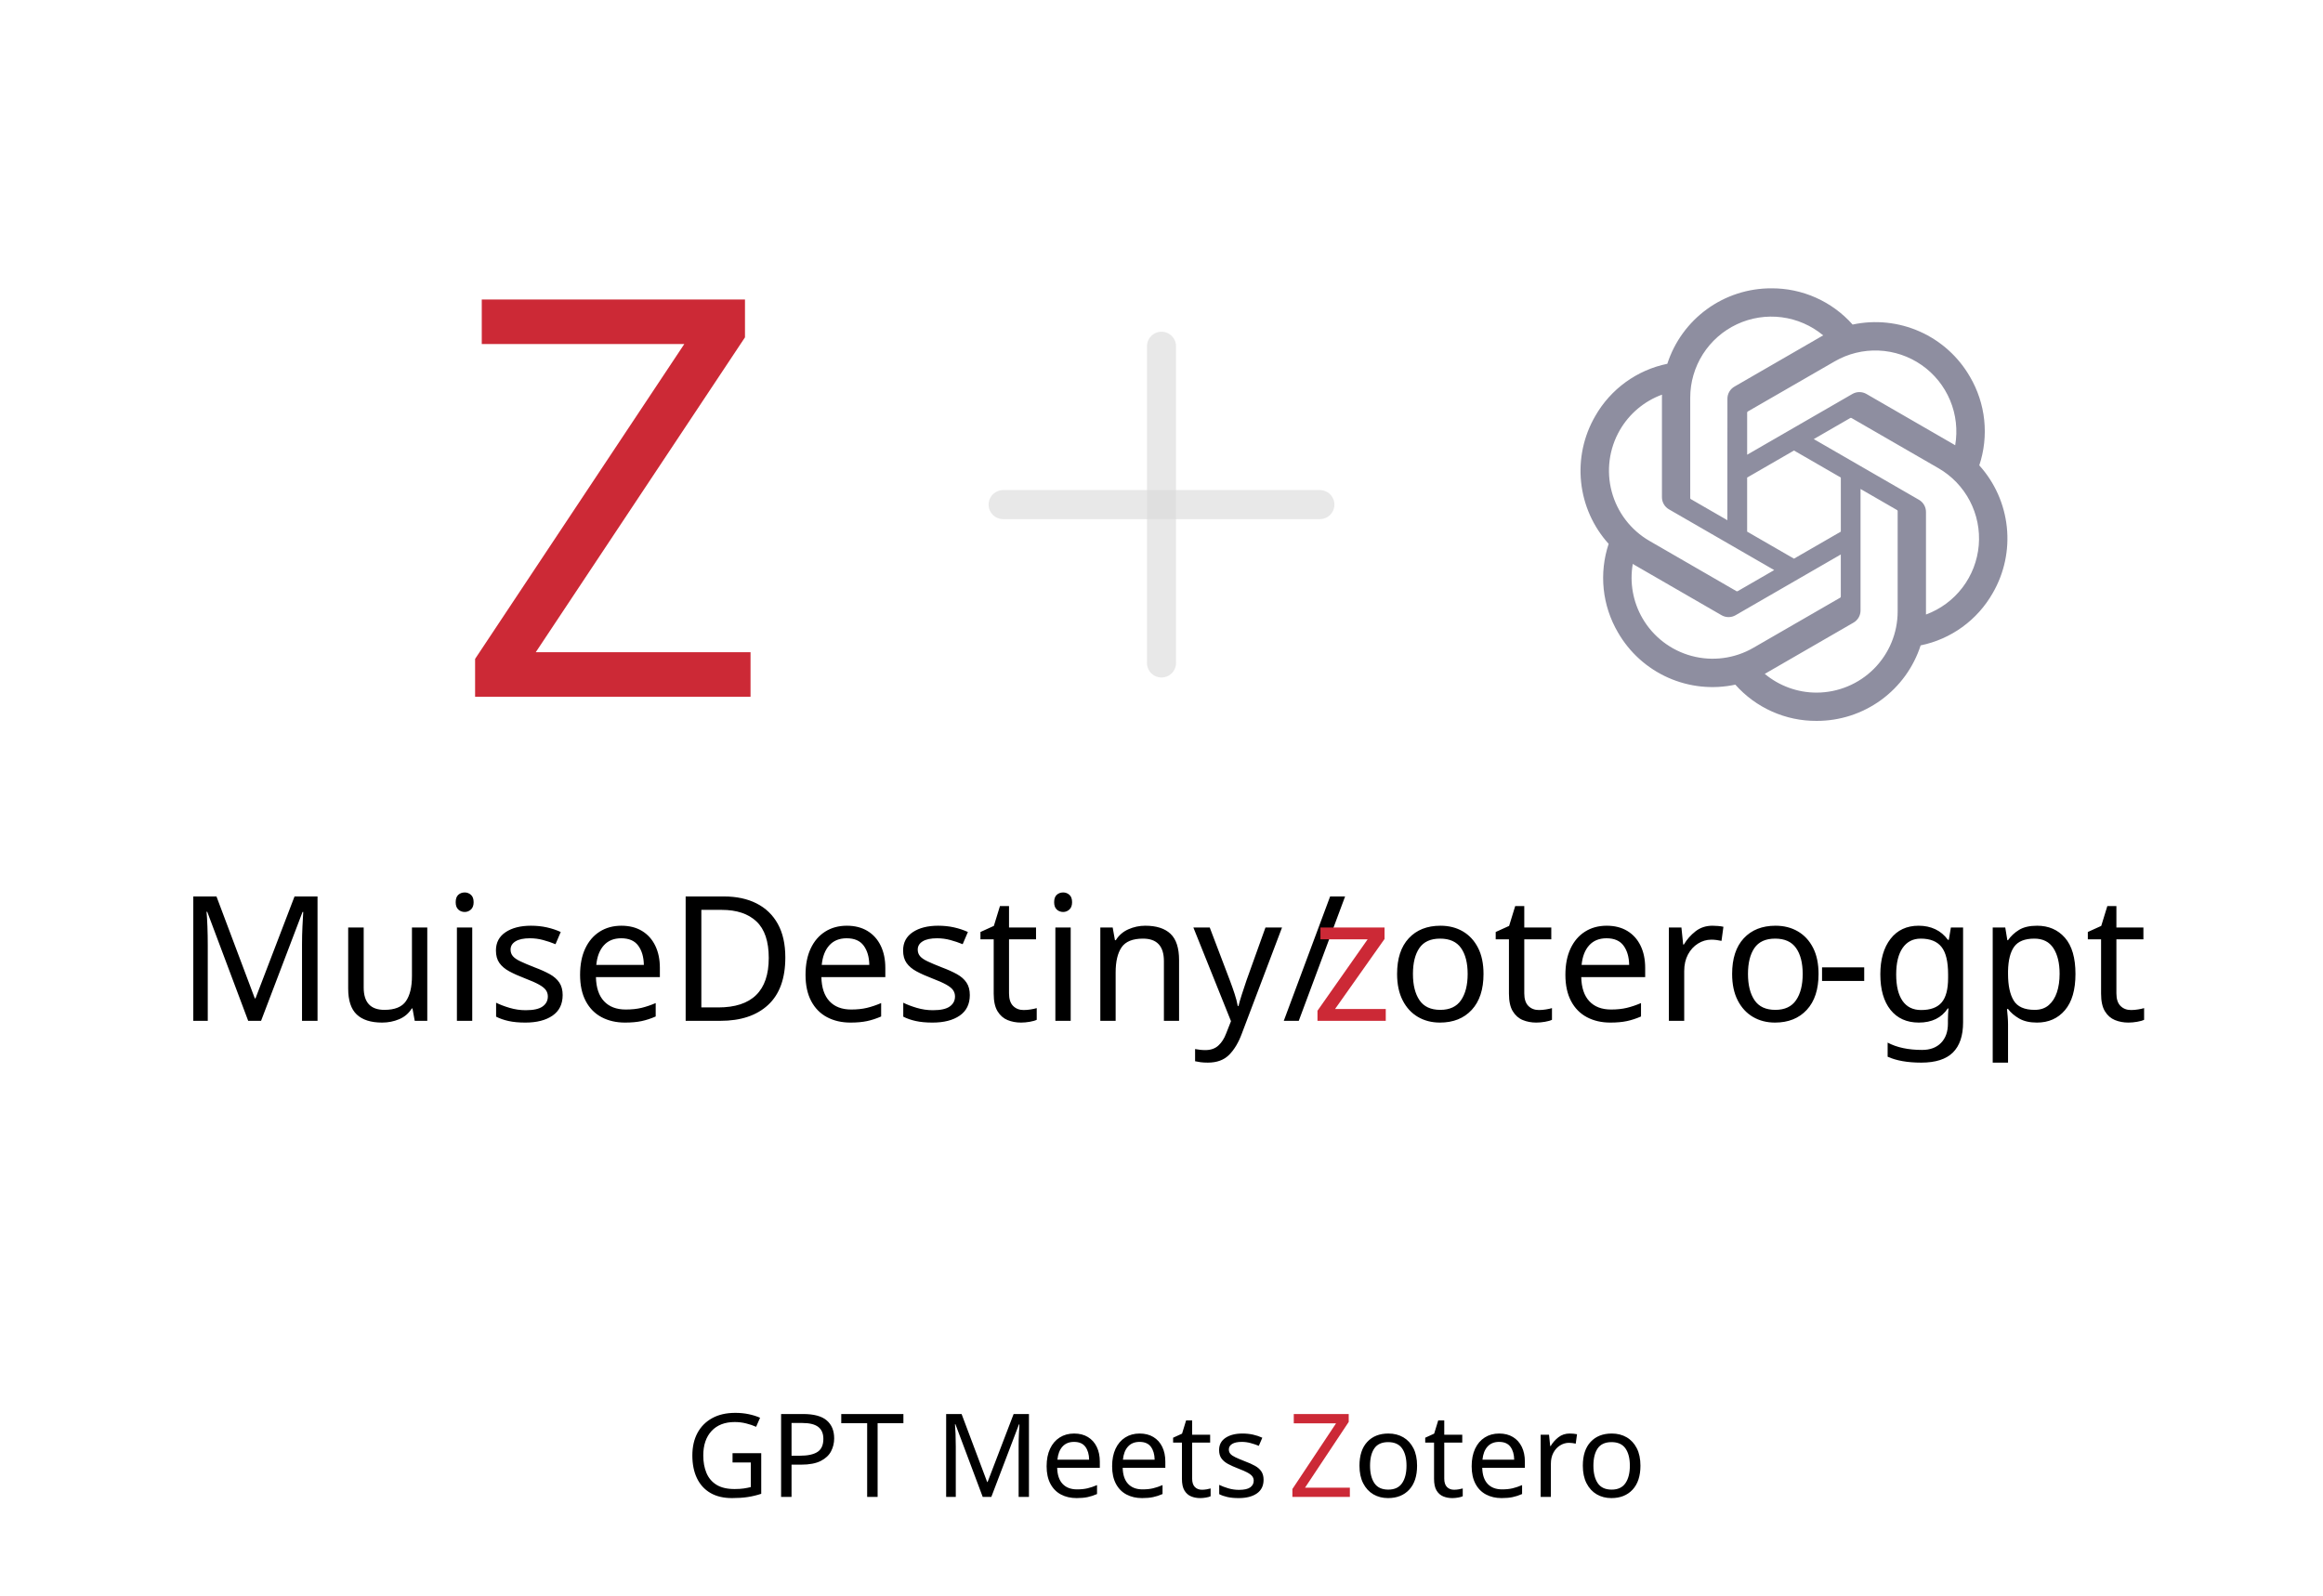
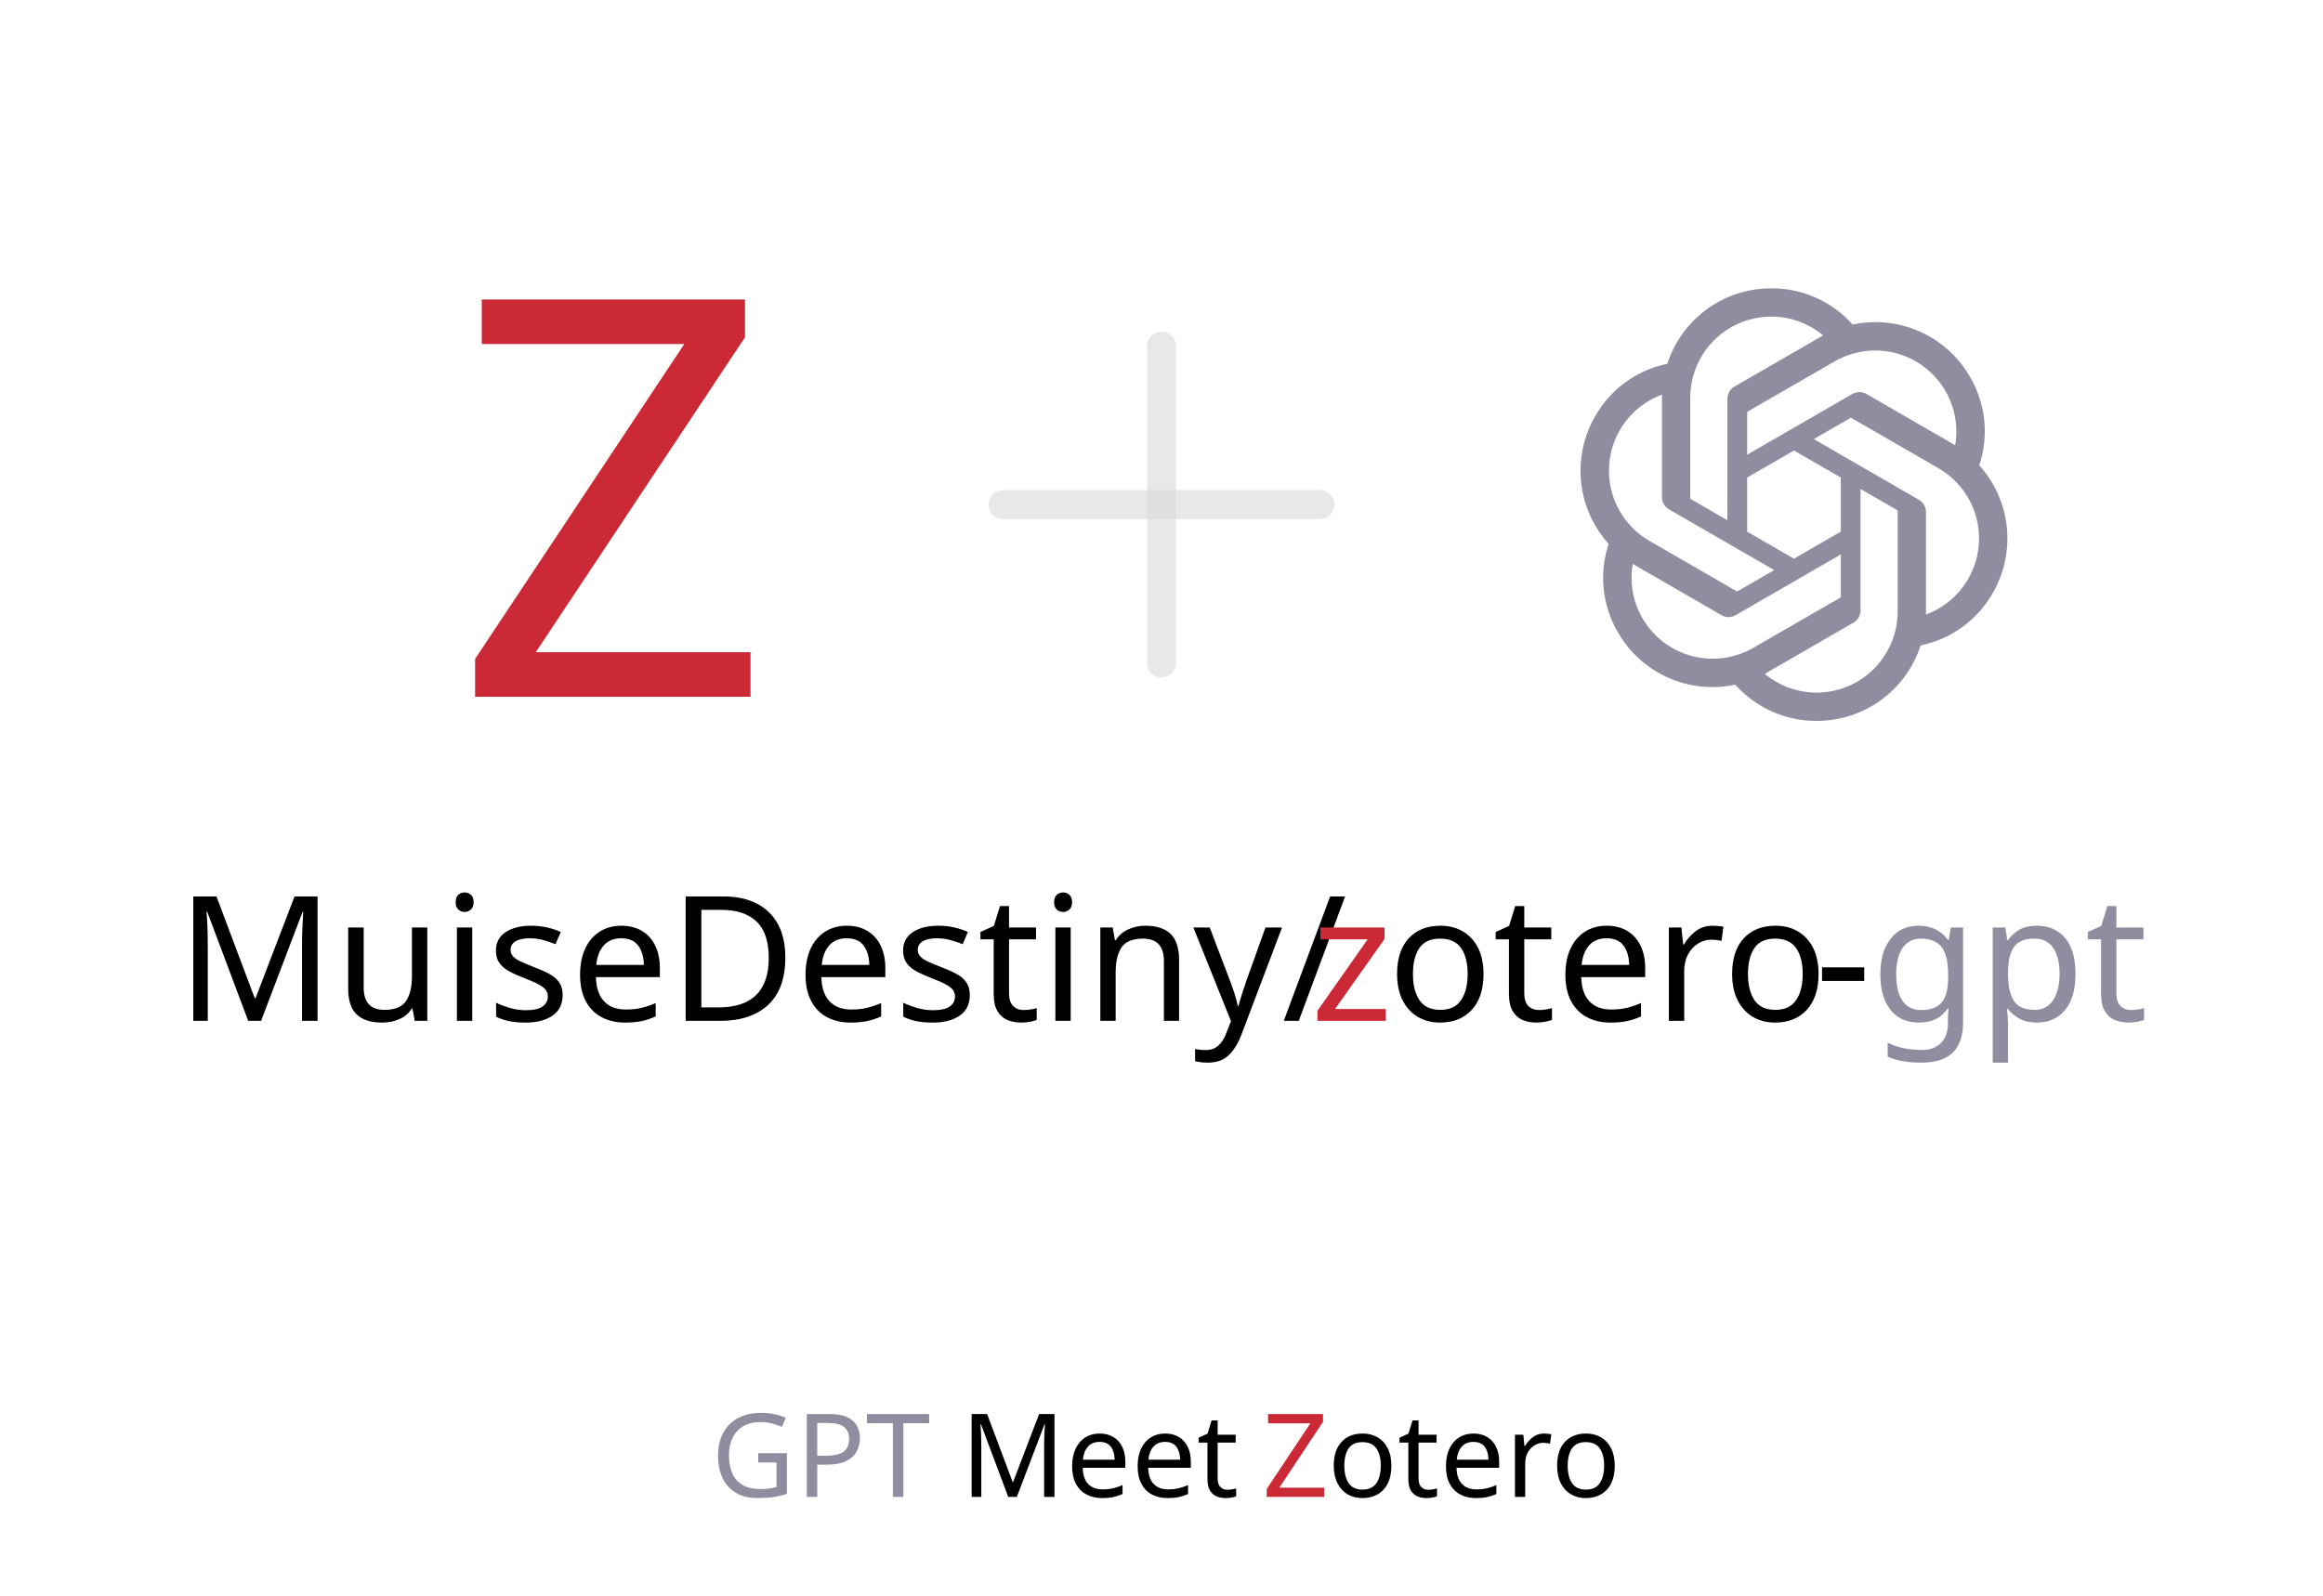
<svg xmlns="http://www.w3.org/2000/svg" width="2200" height="1511" xml:space="preserve" overflow="hidden">
  <defs>
    <clipPath id="clip0">
      <rect x="1100" y="527" width="2200" height="1511" />
    </clipPath>
    <clipPath id="clip1">
      <rect x="2590" y="795" width="420" height="421" />
    </clipPath>
    <clipPath id="clip2">
      <rect x="2590" y="795" width="420" height="421" />
    </clipPath>
    <clipPath id="clip3">
      <rect x="2590" y="795" width="420" height="421" />
    </clipPath>
  </defs>
  <g clip-path="url(#clip0)" transform="translate(-1100 -527)">
    <g clip-path="url(#clip1)">
      <g clip-path="url(#clip2)">
        <g clip-path="url(#clip3)">
          <path d="M384.478 172.822C389.071 159.027 390.664 144.412 389.151 129.953 387.638 115.494 383.054 101.525 375.705 88.981 364.812 70.007 348.172 54.985 328.187 46.082 308.202 37.179 285.905 34.856 264.513 39.447 254.864 28.573 243.005 19.886 229.727 13.967 216.448 8.047 202.06 5.033 187.523 5.124 165.652 5.071 144.329 11.965 126.629 24.812 108.928 37.659 95.765 55.795 89.037 76.605 74.789 79.522 61.329 85.448 49.557 93.988 37.785 102.528 27.973 113.484 20.779 126.123 9.798 145.044 5.111 166.963 7.393 188.721 9.675 210.478 18.809 230.948 33.477 247.178 28.884 260.972 27.291 275.587 28.804 290.047 30.317 304.506 34.901 318.475 42.25 331.019 53.144 349.992 69.784 365.013 89.769 373.916 109.754 382.818 132.051 385.143 153.442 380.553 163.091 391.426 174.951 400.113 188.229 406.033 201.507 411.952 215.895 414.967 230.432 414.876 252.314 414.933 273.648 408.036 291.355 395.181 309.062 382.326 322.228 364.177 328.951 343.354 343.198 340.437 356.659 334.511 368.431 325.971 380.202 317.432 390.014 306.475 397.209 293.836 408.176 274.916 412.853 253.003 410.564 231.254 408.277 209.505 399.142 189.045 384.478 172.822ZM230.465 388.089C212.502 388.115 195.104 381.824 181.311 370.318 181.933 369.979 183.024 369.381 183.735 368.945L265.321 321.818C267.369 320.653 269.069 318.964 270.247 316.924 271.426 314.883 272.04 312.566 272.026 310.211L272.026 195.189 306.511 215.101C306.691 215.191 306.847 215.325 306.964 215.49 307.081 215.654 307.155 215.846 307.181 216.046L307.181 311.301C307.155 331.646 299.066 351.151 284.687 365.544 270.308 379.938 250.809 388.045 230.465 388.089ZM65.482 317.626C56.484 302.08 53.242 283.866 56.321 266.169 56.927 266.533 57.985 267.179 58.745 267.616L140.331 314.742C142.365 315.93 144.678 316.557 147.033 316.557 149.387 316.557 151.7 315.93 153.733 314.742L253.342 257.227 253.342 297.051C253.353 297.254 253.314 297.458 253.228 297.643 253.142 297.827 253.012 297.988 252.849 298.11L170.373 345.728C152.732 355.889 131.781 358.636 112.116 353.367 92.452 348.099 75.68 335.245 65.482 317.626ZM44.019 139.516C52.977 123.949 67.126 112.031 83.988 105.847 83.988 106.55 83.948 107.794 83.948 108.658L83.948 202.911C83.933 205.265 84.546 207.58 85.723 209.62 86.9 211.658 88.599 213.347 90.644 214.511L190.253 272.018 155.769 291.93C155.599 292.042 155.403 292.11 155.2 292.128 154.997 292.147 154.792 292.115 154.605 292.035L72.122 244.375C54.511 234.176 41.664 217.411 36.395 197.754 31.127 178.098 33.869 157.155 44.019 139.516ZM327.344 205.447 227.734 147.933 262.219 128.029C262.389 127.918 262.585 127.849 262.788 127.83 262.991 127.812 263.194 127.845 263.382 127.925L345.866 175.543C358.503 182.843 368.798 193.591 375.547 206.53 382.296 219.469 385.219 234.063 383.974 248.603 382.729 263.143 377.367 277.028 368.517 288.631 359.666 300.234 347.693 309.076 333.999 314.12 333.999 313.409 333.999 312.165 333.999 311.301L333.999 217.048C334.019 214.698 333.412 212.385 332.242 210.346 331.072 208.308 329.382 206.617 327.344 205.447ZM361.666 153.79C361.06 153.418 360.002 152.78 359.243 152.344L277.656 105.217C275.622 104.031 273.31 103.405 270.955 103.405 268.601 103.405 266.288 104.031 264.255 105.217L164.646 162.732 164.646 122.908C164.635 122.704 164.674 122.502 164.76 122.317 164.846 122.133 164.976 121.972 165.139 121.85L247.614 74.271C260.249 66.985 274.698 63.448 289.27 64.074 303.842 64.699 317.934 69.462 329.898 77.803 341.862 86.145 351.204 97.721 356.83 111.178 362.456 124.634 364.134 139.414 361.666 153.79ZM145.898 224.771 111.404 204.858C111.224 204.768 111.067 204.635 110.951 204.47 110.834 204.305 110.759 204.114 110.734 203.913L110.734 108.658C110.744 94.069 114.909 79.784 122.741 67.476 130.575 55.168 141.752 45.346 154.965 39.159 168.177 32.972 182.878 30.677 197.348 32.542 211.818 34.407 225.457 40.355 236.669 49.69 236.047 50.029 234.964 50.627 234.245 51.063L152.659 98.189C150.611 99.353 148.911 101.041 147.732 103.08 146.554 105.119 145.941 107.435 145.954 109.789L145.898 224.771ZM164.63 184.381 208.994 158.758 253.357 184.365 253.357 235.594 208.994 261.202 164.63 235.594 164.63 184.381Z" fill="#8E8EA0" transform="matrix(1 0 0 1 2590 795)" />
        </g>
      </g>
    </g>
    <text fill="#CC2936" font-family="Avenir Next LT Pro,Avenir Next LT Pro_MSFontService,sans-serif" font-weight="400" font-size="527" transform="matrix(1 0 0 1 1529.91 1187)">Z</text>
    <path d="M2050 1005 2350 1005" stroke="#D9D9D9" stroke-width="27.5" stroke-linecap="round" stroke-miterlimit="8" stroke-opacity="0.612" fill="none" fill-rule="evenodd" />
    <path d="M2200 855 2200 1155" stroke="#D9D9D9" stroke-width="27.5" stroke-linecap="round" stroke-miterlimit="8" stroke-opacity="0.612" fill="none" fill-rule="evenodd" />
    <text font-family="Avenir Next LT Pro,Avenir Next LT Pro_MSFontService,sans-serif" font-weight="400" font-size="165" transform="matrix(1 0 0 1 1267.06 1494)">MuiseDestiny/</text>
    <text fill="#CC2936" font-family="Avenir Next LT Pro,Avenir Next LT Pro_MSFontService,sans-serif" font-weight="400" font-size="165" transform="matrix(1 0 0 1 2341.28 1494)">z</text>
    <text font-family="Avenir Next LT Pro,Avenir Next LT Pro_MSFontService,sans-serif" font-weight="400" font-size="165" transform="matrix(1 0 0 1 2414.04 1494)">otero</text>
    <text font-family="Avenir Next LT Pro,Avenir Next LT Pro_MSFontService,sans-serif" font-weight="400" font-size="165" transform="matrix(1 0 0 1 2818.98 1494)">-</text>
-     <text font-family="Avenir Next LT Pro,Avenir Next LT Pro_MSFontService,sans-serif" font-weight="400" font-size="165" transform="matrix(1 0 0 1 2871.69 1494)">gpt</text>
-     <text font-family="Avenir Next LT Pro,Avenir Next LT Pro_MSFontService,sans-serif" font-weight="400" font-size="110" transform="matrix(1 0 0 1 1748.99 1945)">GPT Meets </text>
-     <text fill="#CC2936" font-family="Avenir Next LT Pro,Avenir Next LT Pro_MSFontService,sans-serif" font-weight="400" font-size="110" transform="matrix(1 0 0 1 2319.77 1945)">Z</text>
-     <text font-family="Avenir Next LT Pro,Avenir Next LT Pro_MSFontService,sans-serif" font-weight="400" font-size="110" transform="matrix(1 0 0 1 2381.44 1945)">otero</text>
+     <text fill="#8E8EA0" font-family="Avenir Next LT Pro,Avenir Next LT Pro_MSFontService,sans-serif" font-weight="400" font-size="165" transform="matrix(1 0 0 1 2871.69 1494)">gpt</text>
+     <text fill="#8E8EA0" font-family="Avenir Next LT Pro,Avenir Next LT Pro_MSFontService,sans-serif" font-weight="400" font-size="110" transform="matrix(1 0 0 1 1773.34 1945)">GPT</text>
+     <text font-family="Avenir Next LT Pro,Avenir Next LT Pro_MSFontService,sans-serif" font-weight="400" font-size="110" transform="matrix(1 0 0 1 2009.54 1945)">Meet </text>
+     <text fill="#CC2936" font-family="Avenir Next LT Pro,Avenir Next LT Pro_MSFontService,sans-serif" font-weight="400" font-size="110" transform="matrix(1 0 0 1 2295.42 1945)">Z</text>
+     <text font-family="Avenir Next LT Pro,Avenir Next LT Pro_MSFontService,sans-serif" font-weight="400" font-size="110" transform="matrix(1 0 0 1 2357.09 1945)">otero</text>
  </g>
</svg>
